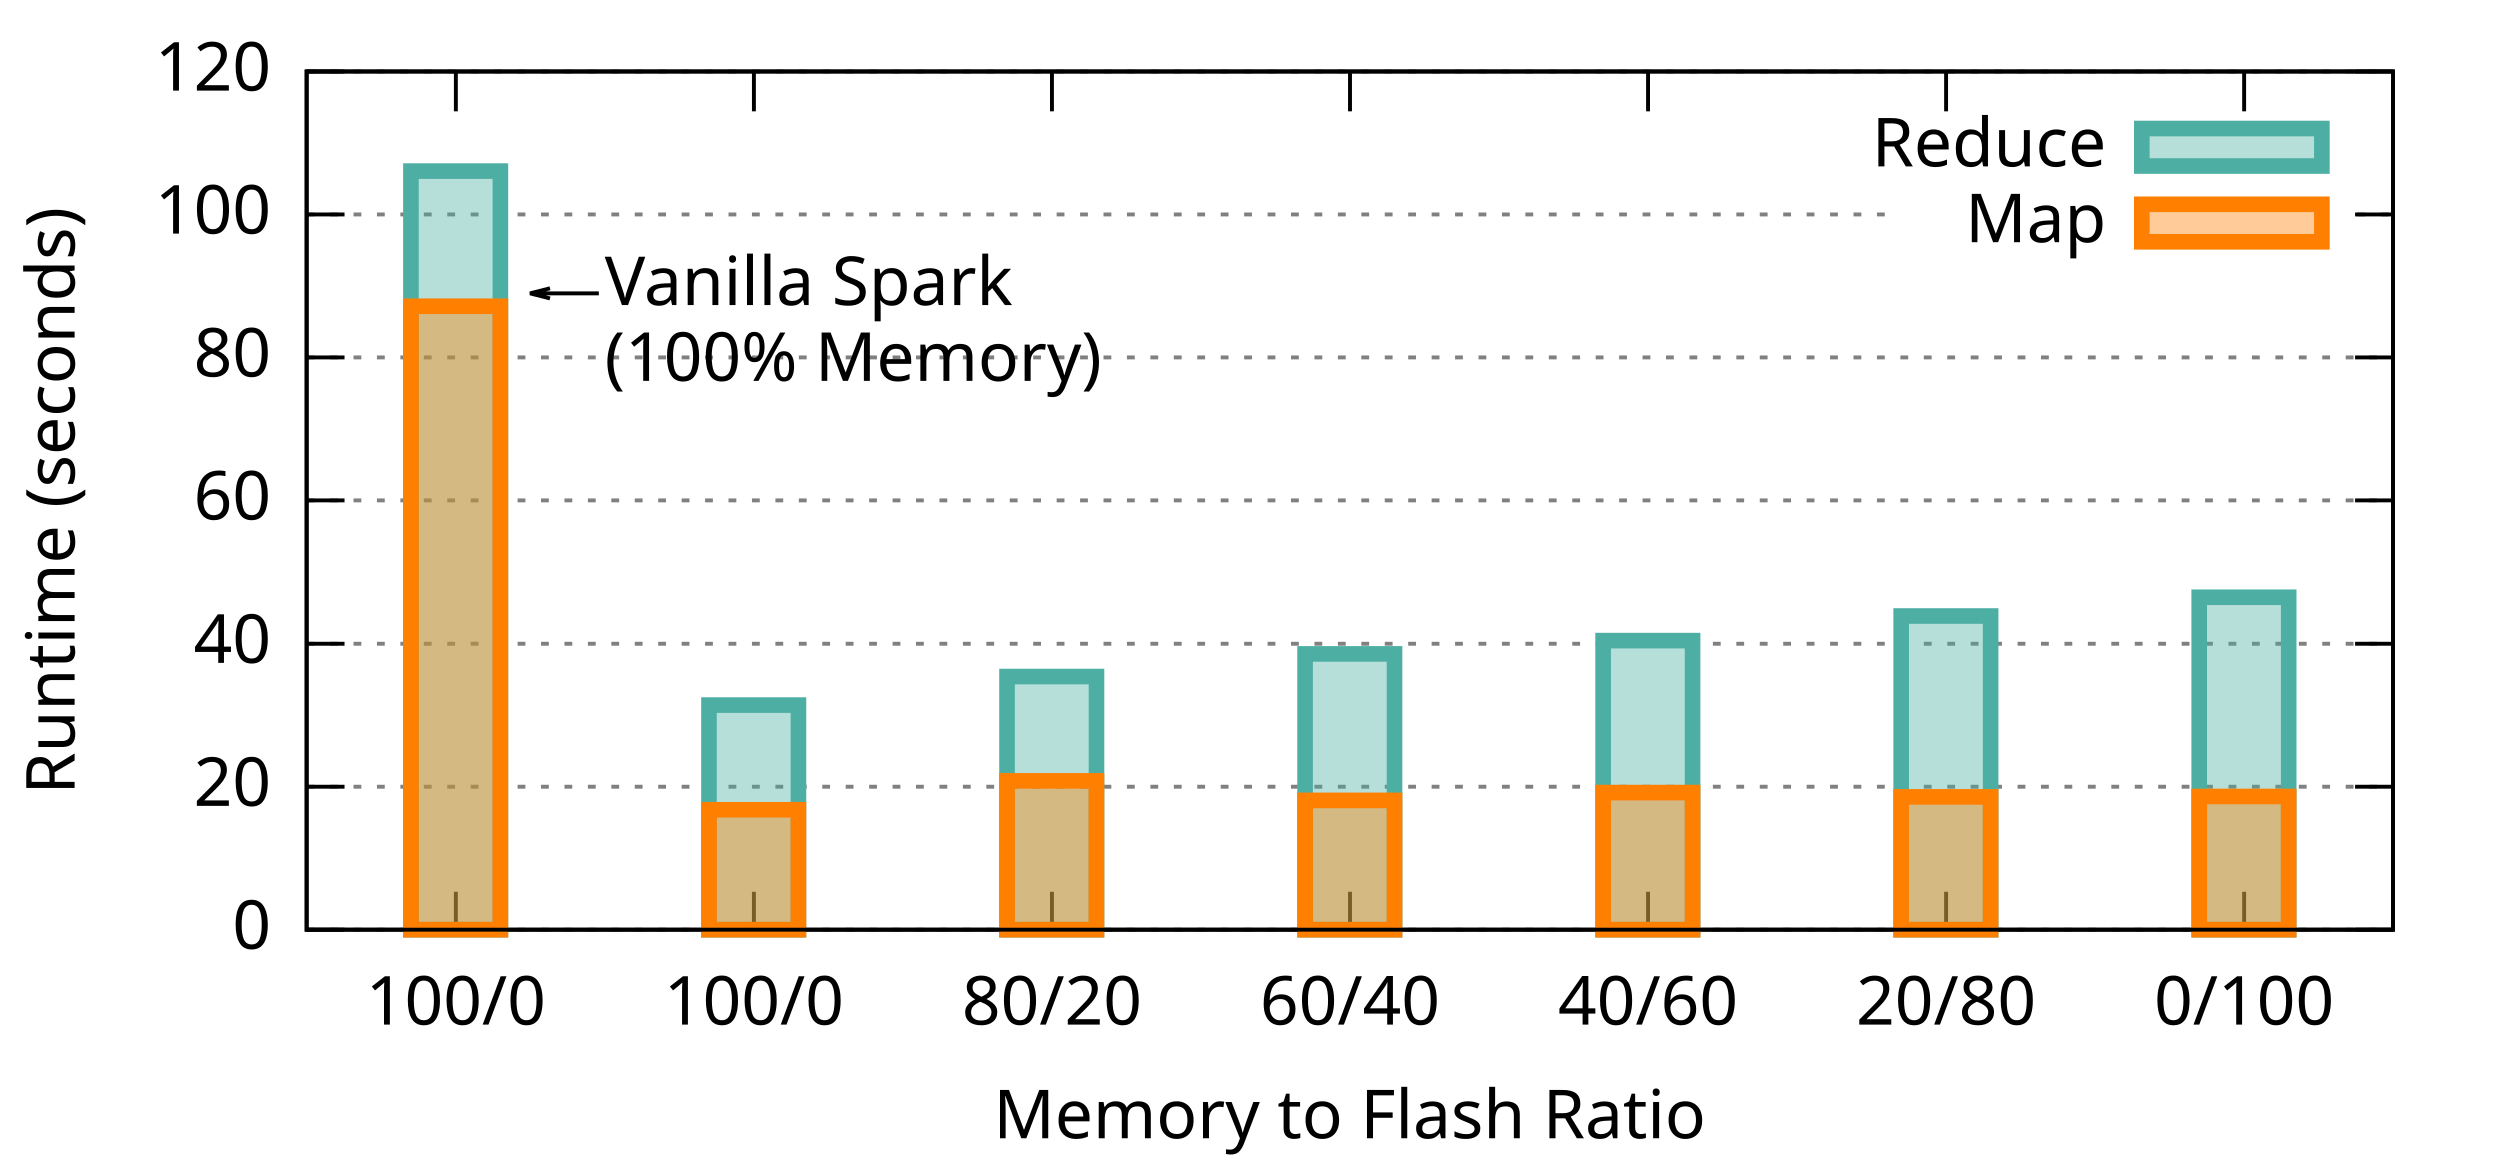
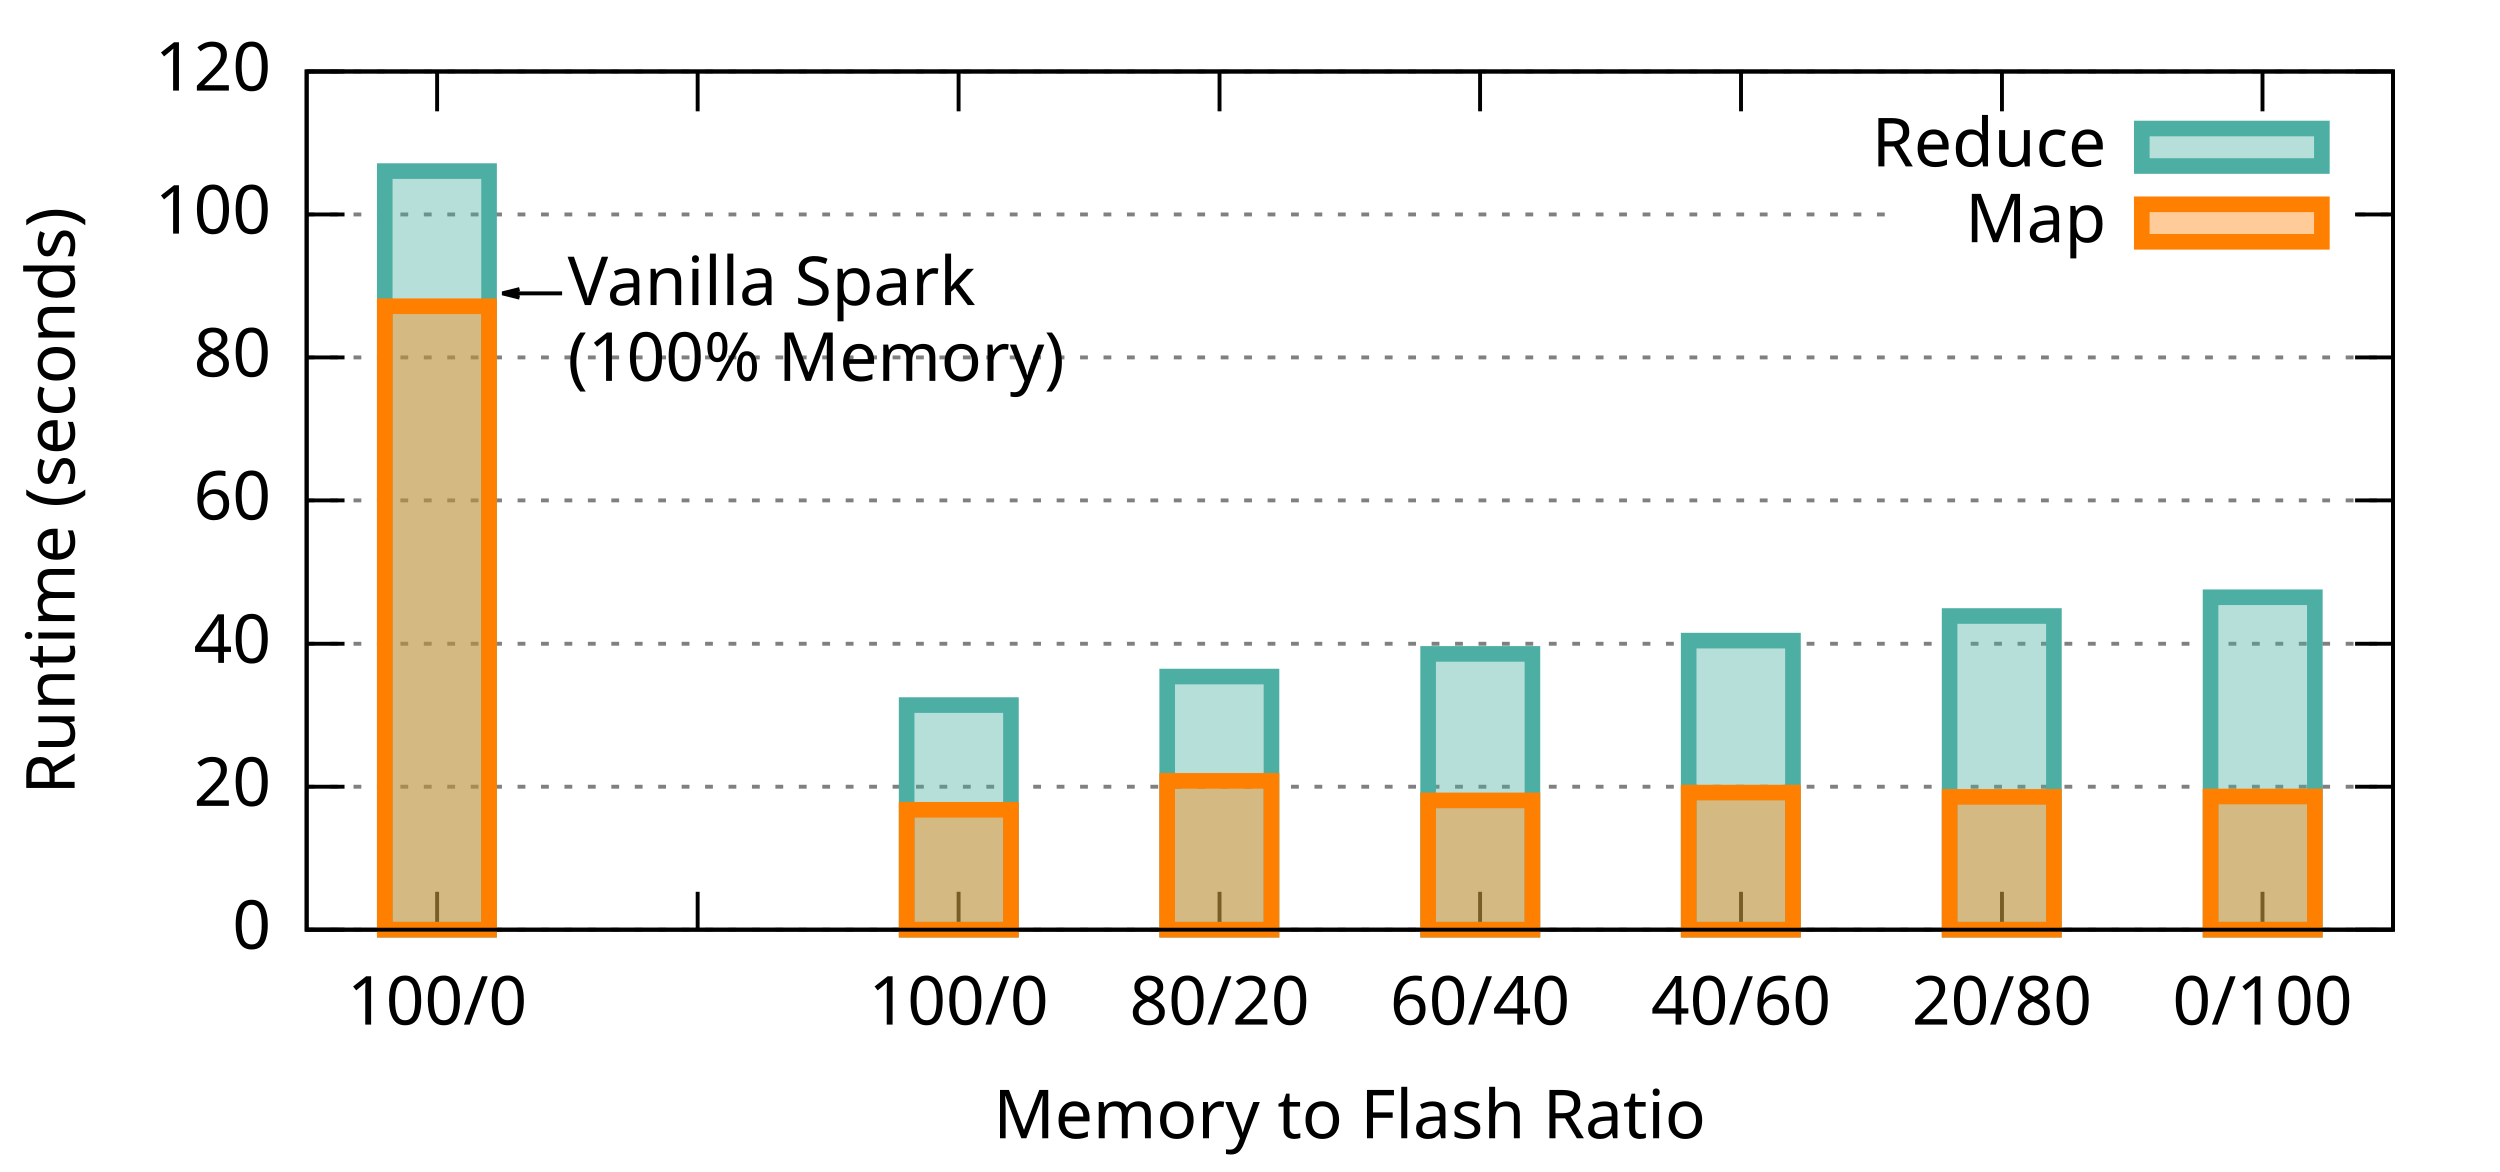
<svg xmlns="http://www.w3.org/2000/svg" xmlns:xlink="http://www.w3.org/1999/xlink" width="640" height="300" viewBox="0 0 640 300">
  <g id="gnuplot_canvas">
    <rect x="0" y="0" width="640" height="300" fill="none" />
    <defs>
      <circle id="gpDot" r="0.5" stroke-width="0.5" />
      <path id="gpPt0" stroke-width="0.206" stroke="currentColor" d="M-1,0 h2 M0,-1 v2" />
      <path id="gpPt1" stroke-width="0.206" stroke="currentColor" d="M-1,-1 L1,1 M1,-1 L-1,1" />
      <path id="gpPt2" stroke-width="0.206" stroke="currentColor" d="M-1,0 L1,0 M0,-1 L0,1 M-1,-1 L1,1 M-1,1 L1,-1" />
      <rect id="gpPt3" stroke-width="0.206" stroke="currentColor" x="-1" y="-1" width="2" height="2" />
      <rect id="gpPt4" stroke-width="0.206" stroke="currentColor" fill="currentColor" x="-1" y="-1" width="2" height="2" />
      <circle id="gpPt5" stroke-width="0.206" stroke="currentColor" cx="0" cy="0" r="1" />
      <use xlink:href="#gpPt5" id="gpPt6" fill="currentColor" stroke="none" />
      <path id="gpPt7" stroke-width="0.206" stroke="currentColor" d="M0,-1.33 L-1.33,0.67 L1.33,0.67 z" />
      <use xlink:href="#gpPt7" id="gpPt8" fill="currentColor" stroke="none" />
      <use xlink:href="#gpPt7" id="gpPt9" stroke="currentColor" transform="rotate(180)" />
      <use xlink:href="#gpPt9" id="gpPt10" fill="currentColor" stroke="none" />
      <use xlink:href="#gpPt3" id="gpPt11" stroke="currentColor" transform="rotate(45)" />
      <use xlink:href="#gpPt11" id="gpPt12" fill="currentColor" stroke="none" />
    </defs>
    <g style="fill:none; color:white; stroke:currentColor; stroke-width:1.00; stroke-linecap:butt; stroke-linejoin:miter">
</g>
    <g style="fill:none; color:black; stroke:currentColor; stroke-width:1.00; stroke-linecap:butt; stroke-linejoin:miter">
</g>
    <g style="fill:none; color:gray; stroke:currentColor; stroke-width:1.00; stroke-linecap:butt; stroke-linejoin:miter">
      <path stroke="gray" stroke-dasharray=" 2,4" class="gridline" d="M78.5,238.0 L612.6,238.0  h0.01" />
    </g>
    <g style="fill:none; color:black; stroke:currentColor; stroke-width:1.00; stroke-linecap:butt; stroke-linejoin:miter">
      <path stroke="black" d="M78.5,238.0 L88.2,238.0 M612.6,238.0 L602.9,238.0  h0.01" />
      <g transform="translate(69.4,242.9)" style="stroke:none; fill:black; font-family:Times-Roman; font-size:13.00pt; text-anchor:end">
        <text> 0</text>
      </g>
    </g>
    <g style="fill:none; color:gray; stroke:currentColor; stroke-width:1.00; stroke-linecap:butt; stroke-linejoin:miter">
      <path stroke="gray" stroke-dasharray=" 2,4" class="gridline" d="M78.5,201.4 L612.6,201.4  h0.01" />
    </g>
    <g style="fill:none; color:black; stroke:currentColor; stroke-width:1.00; stroke-linecap:butt; stroke-linejoin:miter">
      <path stroke="black" d="M78.5,201.4 L88.2,201.4 M612.6,201.4 L602.9,201.4  h0.01" />
      <g transform="translate(69.4,206.3)" style="stroke:none; fill:black; font-family:Times-Roman; font-size:13.00pt; text-anchor:end">
        <text> 20</text>
      </g>
    </g>
    <g style="fill:none; color:gray; stroke:currentColor; stroke-width:1.00; stroke-linecap:butt; stroke-linejoin:miter">
      <path stroke="gray" stroke-dasharray=" 2,4" class="gridline" d="M78.5,164.8 L612.6,164.8  h0.01" />
    </g>
    <g style="fill:none; color:black; stroke:currentColor; stroke-width:1.00; stroke-linecap:butt; stroke-linejoin:miter">
      <path stroke="black" d="M78.5,164.8 L88.2,164.8 M612.6,164.8 L602.9,164.8  h0.01" />
      <g transform="translate(69.4,169.7)" style="stroke:none; fill:black; font-family:Times-Roman; font-size:13.00pt; text-anchor:end">
        <text> 40</text>
      </g>
    </g>
    <g style="fill:none; color:gray; stroke:currentColor; stroke-width:1.00; stroke-linecap:butt; stroke-linejoin:miter">
      <path stroke="gray" stroke-dasharray=" 2,4" class="gridline" d="M78.5,128.1 L612.6,128.1  h0.01" />
    </g>
    <g style="fill:none; color:black; stroke:currentColor; stroke-width:1.00; stroke-linecap:butt; stroke-linejoin:miter">
      <path stroke="black" d="M78.5,128.1 L88.2,128.1 M612.6,128.1 L602.9,128.1  h0.01" />
      <g transform="translate(69.4,133.0)" style="stroke:none; fill:black; font-family:Times-Roman; font-size:13.00pt; text-anchor:end">
        <text> 60</text>
      </g>
    </g>
    <g style="fill:none; color:gray; stroke:currentColor; stroke-width:1.00; stroke-linecap:butt; stroke-linejoin:miter">
      <path stroke="gray" stroke-dasharray=" 2,4" class="gridline" d="M78.5,91.5 L612.6,91.5  h0.01" />
    </g>
    <g style="fill:none; color:black; stroke:currentColor; stroke-width:1.00; stroke-linecap:butt; stroke-linejoin:miter">
      <path stroke="black" d="M78.5,91.5 L88.2,91.5 M612.6,91.5 L602.9,91.5  h0.01" />
      <g transform="translate(69.4,96.4)" style="stroke:none; fill:black; font-family:Times-Roman; font-size:13.00pt; text-anchor:end">
        <text> 80</text>
      </g>
    </g>
    <g style="fill:none; color:gray; stroke:currentColor; stroke-width:1.00; stroke-linecap:butt; stroke-linejoin:miter">
      <path stroke="gray" stroke-dasharray=" 2,4" class="gridline" d="M78.5,54.9 L484.6,54.9 M603.5,54.9 L612.6,54.9  h0.01" />
    </g>
    <g style="fill:none; color:black; stroke:currentColor; stroke-width:1.00; stroke-linecap:butt; stroke-linejoin:miter">
      <path stroke="black" d="M78.5,54.9 L88.2,54.9 M612.6,54.9 L602.9,54.9  h0.01" />
      <g transform="translate(69.4,59.8)" style="stroke:none; fill:black; font-family:Times-Roman; font-size:13.00pt; text-anchor:end">
        <text> 100</text>
      </g>
    </g>
    <g style="fill:none; color:gray; stroke:currentColor; stroke-width:1.00; stroke-linecap:butt; stroke-linejoin:miter">
      <path stroke="gray" stroke-dasharray=" 2,4" class="gridline" d="M78.5,18.3 L612.6,18.3  h0.01" />
    </g>
    <g style="fill:none; color:black; stroke:currentColor; stroke-width:1.00; stroke-linecap:butt; stroke-linejoin:miter">
      <path stroke="black" d="M78.5,18.3 L88.2,18.3 M612.6,18.3 L602.9,18.3  h0.01" />
      <g transform="translate(69.4,23.2)" style="stroke:none; fill:black; font-family:Times-Roman; font-size:13.00pt; text-anchor:end">
        <text> 120</text>
      </g>
-       <path stroke="black" d="M116.7,238.0 L116.7,228.3 M116.7,18.3 L116.7,28.0  h0.01" />
-       <g transform="translate(116.7,262.3)" style="stroke:none; fill:black; font-family:Times-Roman; font-size:13.00pt; text-anchor:middle">
+       <path stroke="black" d="M111.9,238.0 L111.9,228.3 M111.9,18.3 L111.9,28.0  h0.01" />
+       <g transform="translate(111.9,262.3)" style="stroke:none; fill:black; font-family:Times-Roman; font-size:13.00pt; text-anchor:middle">
        <text>100/0</text>
      </g>
-       <path stroke="black" d="M193.0,238.0 L193.0,228.3 M193.0,18.3 L193.0,28.0  h0.01" />
-       <g transform="translate(193.0,262.3)" style="stroke:none; fill:black; font-family:Times-Roman; font-size:13.00pt; text-anchor:middle">
+       <path stroke="black" d="M178.6,238.0 L178.6,228.3 M178.6,18.3 L178.6,28.0  h0.01" />
+       <g transform="translate(178.6,262.3)" style="stroke:none; fill:black; font-family:Times-Roman; font-size:13.00pt; text-anchor:middle">
+         <text />
+       </g>
+       <path stroke="black" d="M245.4,238.0 L245.4,228.3 M245.4,18.3 L245.4,28.0  h0.01" />
+       <g transform="translate(245.4,262.3)" style="stroke:none; fill:black; font-family:Times-Roman; font-size:13.00pt; text-anchor:middle">
        <text>100/0</text>
      </g>
-       <path stroke="black" d="M269.3,238.0 L269.3,228.3 M269.3,18.3 L269.3,28.0  h0.01" />
-       <g transform="translate(269.3,262.3)" style="stroke:none; fill:black; font-family:Times-Roman; font-size:13.00pt; text-anchor:middle">
+       <path stroke="black" d="M312.2,238.0 L312.2,228.3 M312.2,18.3 L312.2,28.0  h0.01" />
+       <g transform="translate(312.2,262.3)" style="stroke:none; fill:black; font-family:Times-Roman; font-size:13.00pt; text-anchor:middle">
        <text>80/20</text>
      </g>
-       <path stroke="black" d="M345.6,238.0 L345.6,228.3 M345.6,18.3 L345.6,28.0  h0.01" />
-       <g transform="translate(345.6,262.3)" style="stroke:none; fill:black; font-family:Times-Roman; font-size:13.00pt; text-anchor:middle">
+       <path stroke="black" d="M378.9,238.0 L378.9,228.3 M378.9,18.3 L378.9,28.0  h0.01" />
+       <g transform="translate(378.9,262.3)" style="stroke:none; fill:black; font-family:Times-Roman; font-size:13.00pt; text-anchor:middle">
        <text>60/40</text>
      </g>
-       <path stroke="black" d="M421.9,238.0 L421.9,228.3 M421.9,18.3 L421.9,28.0  h0.01" />
-       <g transform="translate(421.9,262.3)" style="stroke:none; fill:black; font-family:Times-Roman; font-size:13.00pt; text-anchor:middle">
+       <path stroke="black" d="M445.7,238.0 L445.7,228.3 M445.7,18.3 L445.7,28.0  h0.01" />
+       <g transform="translate(445.7,262.3)" style="stroke:none; fill:black; font-family:Times-Roman; font-size:13.00pt; text-anchor:middle">
        <text>40/60</text>
      </g>
-       <path stroke="black" d="M498.2,238.0 L498.2,228.3 M498.2,18.3 L498.2,28.0  h0.01" />
-       <g transform="translate(498.2,262.3)" style="stroke:none; fill:black; font-family:Times-Roman; font-size:13.00pt; text-anchor:middle">
+       <path stroke="black" d="M512.5,238.0 L512.5,228.3 M512.5,18.3 L512.5,28.0  h0.01" />
+       <g transform="translate(512.5,262.3)" style="stroke:none; fill:black; font-family:Times-Roman; font-size:13.00pt; text-anchor:middle">
        <text>20/80</text>
      </g>
-       <path stroke="black" d="M574.5,238.0 L574.5,228.3 M574.5,18.3 L574.5,28.0  h0.01" />
-       <g transform="translate(574.5,262.3)" style="stroke:none; fill:black; font-family:Times-Roman; font-size:13.00pt; text-anchor:middle">
+       <path stroke="black" d="M579.2,238.0 L579.2,228.3 M579.2,18.3 L579.2,28.0  h0.01" />
+       <g transform="translate(579.2,262.3)" style="stroke:none; fill:black; font-family:Times-Roman; font-size:13.00pt; text-anchor:middle">
        <text>0/100</text>
      </g>
      <path stroke="black" d="M78.5,18.3 L78.5,238.0 L612.6,238.0 L612.6,18.3 L78.5,18.3 Z  h0.01" />
      <g transform="translate(19.1,128.2) rotate(270)" style="stroke:none; fill:black; font-family:Times-Roman; font-size:13.00pt; text-anchor:middle">
        <text>Runtime (seconds)</text>
      </g>
      <g transform="translate(345.5,291.4)" style="stroke:none; fill:black; font-family:Times-Roman; font-size:13.00pt; text-anchor:middle">
        <text>Memory to Flash Ratio</text>
      </g>
-       <g transform="translate(154.8,78.1)" style="stroke:none; fill:black; font-family:Times-Roman; font-size:13.00pt; text-anchor:start">
+       <g transform="translate(145.3,78.1)" style="stroke:none; fill:black; font-family:Times-Roman; font-size:13.00pt; text-anchor:start">
        <text>Vanilla Spark </text>
      </g>
-       <g transform="translate(154.8,97.5)" style="stroke:none; fill:black; font-family:Times-Roman; font-size:13.00pt; text-anchor:start">
+       <g transform="translate(145.3,97.5)" style="stroke:none; fill:black; font-family:Times-Roman; font-size:13.00pt; text-anchor:start">
        <text> (100% Memory)</text>
      </g>
-       <path stroke="black" d="M140.8,73.8 L135.7,75.1 L140.8,76.4 M153.3,75.1 L135.7,75.1  h0.01" />
+       <path stroke="black" d="M133.0,74.0 L128.6,75.1 L133.0,76.2 M143.9,75.1 L128.6,75.1  h0.01" />
    </g>
    <g id="gnuplot_plot_1">
      <g style="fill:none; color:white; stroke:black; stroke-width:4.00; stroke-linecap:butt; stroke-linejoin:miter">
</g>
      <g style="fill:none; color:red; stroke:currentColor; stroke-width:4.00; stroke-linecap:butt; stroke-linejoin:miter">
        <g transform="translate(539.2,42.6)" style="stroke:none; fill:black; font-family:Times-Roman; font-size:13.00pt; text-anchor:end">
          <text>Reduce</text>
        </g>
        <g style="stroke:none; shape-rendering:crispEdges">
          <polygon fill="rgb( 77, 175, 164)" fill-opacity="0.4" points="548.3,42.5 594.4,42.5 594.4,32.8 548.3,32.8 " />
        </g>
        <path stroke="rgb( 77, 175, 164)" d="M548.3,42.5 L594.4,42.5 L594.4,32.9 L548.3,32.9 L548.3,42.5 Z  h0.01" />
        <g style="stroke:none; shape-rendering:crispEdges">
-           <polygon fill="rgb( 77, 175, 164)" fill-opacity="0.4" points="105.2,238.0 128.2,238.0 128.2,43.7 105.2,43.7 " />
-         </g>
-         <path stroke="rgb( 77, 175, 164)" d="M105.2,238.0 L105.2,43.8 L128.1,43.8 L128.1,238.0 L105.2,238.0 Z  h0.01" />
-         <g style="stroke:none; shape-rendering:crispEdges">
-           <polygon fill="rgb( 77, 175, 164)" fill-opacity="0.4" points="181.5,238.0 204.5,238.0 204.5,180.4 181.5,180.4 " />
-         </g>
-         <path stroke="rgb( 77, 175, 164)" d="M181.5,238.0 L181.5,180.5 L204.4,180.5 L204.4,238.0 L181.5,238.0 Z  h0.01" />
-         <g style="stroke:none; shape-rendering:crispEdges">
-           <polygon fill="rgb( 77, 175, 164)" fill-opacity="0.4" points="257.8,238.0 280.8,238.0 280.8,173.1 257.8,173.1 " />
-         </g>
-         <path stroke="rgb( 77, 175, 164)" d="M257.8,238.0 L257.8,173.2 L280.7,173.2 L280.7,238.0 L257.8,238.0 Z  h0.01" />
-         <g style="stroke:none; shape-rendering:crispEdges">
-           <polygon fill="rgb( 77, 175, 164)" fill-opacity="0.4" points="334.1,238.0 357.1,238.0 357.1,167.3 334.1,167.3 " />
-         </g>
-         <path stroke="rgb( 77, 175, 164)" d="M334.1,238.0 L334.1,167.4 L357.0,167.4 L357.0,238.0 L334.1,238.0 Z  h0.01" />
-         <g style="stroke:none; shape-rendering:crispEdges">
-           <polygon fill="rgb( 77, 175, 164)" fill-opacity="0.4" points="410.4,238.0 433.4,238.0 433.4,163.9 410.4,163.9 " />
-         </g>
-         <path stroke="rgb( 77, 175, 164)" d="M410.4,238.0 L410.4,164.0 L433.3,164.0 L433.3,238.0 L410.4,238.0 Z  h0.01" />
-         <g style="stroke:none; shape-rendering:crispEdges">
-           <polygon fill="rgb( 77, 175, 164)" fill-opacity="0.4" points="486.7,238.0 509.7,238.0 509.7,157.6 486.7,157.6 " />
-         </g>
-         <path stroke="rgb( 77, 175, 164)" d="M486.7,238.0 L486.7,157.7 L509.6,157.7 L509.6,238.0 L486.7,238.0 Z  h0.01" />
-         <g style="stroke:none; shape-rendering:crispEdges">
-           <polygon fill="rgb( 77, 175, 164)" fill-opacity="0.4" points="563.0,238.0 586.0,238.0 586.0,152.8 563.0,152.8 " />
-         </g>
-         <path stroke="rgb( 77, 175, 164)" d="M563.0,238.0 L563.0,152.9 L585.9,152.9 L585.9,238.0 L563.0,238.0 Z  h0.01" />
+           <polygon fill="rgb( 77, 175, 164)" fill-opacity="0.4" points="98.5,238.0 125.3,238.0 125.3,43.7 98.5,43.7 " />
+         </g>
+         <path stroke="rgb( 77, 175, 164)" d="M98.5,238.0 L98.5,43.8 L125.2,43.8 L125.2,238.0 L98.5,238.0 Z  h0.01" />
+         <g style="stroke:none; shape-rendering:crispEdges">
+           <polygon fill="rgb( 77, 175, 164)" fill-opacity="0.4" points="232.1,238.0 258.9,238.0 258.9,180.4 232.1,180.4 " />
+         </g>
+         <path stroke="rgb( 77, 175, 164)" d="M232.1,238.0 L232.1,180.5 L258.8,180.5 L258.8,238.0 L232.1,238.0 Z  h0.01" />
+         <g style="stroke:none; shape-rendering:crispEdges">
+           <polygon fill="rgb( 77, 175, 164)" fill-opacity="0.4" points="298.8,238.0 325.6,238.0 325.6,173.1 298.8,173.1 " />
+         </g>
+         <path stroke="rgb( 77, 175, 164)" d="M298.8,238.0 L298.8,173.2 L325.5,173.2 L325.5,238.0 L298.8,238.0 Z  h0.01" />
+         <g style="stroke:none; shape-rendering:crispEdges">
+           <polygon fill="rgb( 77, 175, 164)" fill-opacity="0.4" points="365.6,238.0 392.4,238.0 392.4,167.3 365.6,167.3 " />
+         </g>
+         <path stroke="rgb( 77, 175, 164)" d="M365.6,238.0 L365.6,167.4 L392.3,167.4 L392.3,238.0 L365.6,238.0 Z  h0.01" />
+         <g style="stroke:none; shape-rendering:crispEdges">
+           <polygon fill="rgb( 77, 175, 164)" fill-opacity="0.4" points="432.3,238.0 459.1,238.0 459.1,163.9 432.3,163.9 " />
+         </g>
+         <path stroke="rgb( 77, 175, 164)" d="M432.3,238.0 L432.3,164.0 L459.0,164.0 L459.0,238.0 L432.3,238.0 Z  h0.01" />
+         <g style="stroke:none; shape-rendering:crispEdges">
+           <polygon fill="rgb( 77, 175, 164)" fill-opacity="0.4" points="499.1,238.0 525.9,238.0 525.9,157.6 499.1,157.6 " />
+         </g>
+         <path stroke="rgb( 77, 175, 164)" d="M499.1,238.0 L499.1,157.7 L525.8,157.7 L525.8,238.0 L499.1,238.0 Z  h0.01" />
+         <g style="stroke:none; shape-rendering:crispEdges">
+           <polygon fill="rgb( 77, 175, 164)" fill-opacity="0.4" points="565.9,238.0 592.7,238.0 592.7,152.8 565.9,152.8 " />
+         </g>
+         <path stroke="rgb( 77, 175, 164)" d="M565.9,238.0 L565.9,152.9 L592.6,152.9 L592.6,238.0 L565.9,238.0 Z  h0.01" />
      </g>
    </g>
    <g id="gnuplot_plot_2">
      <g style="fill:none; color:green; stroke:currentColor; stroke-width:4.00; stroke-linecap:butt; stroke-linejoin:miter">
        <g transform="translate(539.2,62.0)" style="stroke:none; fill:black; font-family:Times-Roman; font-size:13.00pt; text-anchor:end">
          <text>Map</text>
        </g>
        <g style="stroke:none; shape-rendering:crispEdges">
          <polygon fill="rgb(255, 127,   0)" fill-opacity="0.4" points="548.3,61.9 594.4,61.9 594.4,52.2 548.3,52.2 " />
        </g>
        <path stroke="rgb(255, 127,   0)" d="M548.3,61.9 L594.4,61.9 L594.4,52.3 L548.3,52.3 L548.3,61.9 Z  h0.01" />
        <g style="stroke:none; shape-rendering:crispEdges">
-           <polygon fill="rgb(255, 127,   0)" fill-opacity="0.4" points="105.2,238.0 128.2,238.0 128.2,78.3 105.2,78.3 " />
-         </g>
-         <path stroke="rgb(255, 127,   0)" d="M105.2,238.0 L105.2,78.4 L128.1,78.4 L128.1,238.0 L105.2,238.0 Z  h0.01" />
-         <g style="stroke:none; shape-rendering:crispEdges">
-           <polygon fill="rgb(255, 127,   0)" fill-opacity="0.4" points="181.5,238.0 204.5,238.0 204.5,207.2 181.5,207.2 " />
-         </g>
-         <path stroke="rgb(255, 127,   0)" d="M181.5,238.0 L181.5,207.3 L204.4,207.3 L204.4,238.0 L181.5,238.0 Z  h0.01" />
-         <g style="stroke:none; shape-rendering:crispEdges">
-           <polygon fill="rgb(255, 127,   0)" fill-opacity="0.4" points="257.8,238.0 280.8,238.0 280.8,199.8 257.8,199.8 " />
-         </g>
-         <path stroke="rgb(255, 127,   0)" d="M257.8,238.0 L257.8,199.9 L280.7,199.9 L280.7,238.0 L257.8,238.0 Z  h0.01" />
-         <g style="stroke:none; shape-rendering:crispEdges">
-           <polygon fill="rgb(255, 127,   0)" fill-opacity="0.4" points="334.1,238.0 357.1,238.0 357.1,204.8 334.1,204.8 " />
-         </g>
-         <path stroke="rgb(255, 127,   0)" d="M334.1,238.0 L334.1,204.9 L357.0,204.9 L357.0,238.0 L334.1,238.0 Z  h0.01" />
-         <g style="stroke:none; shape-rendering:crispEdges">
-           <polygon fill="rgb(255, 127,   0)" fill-opacity="0.4" points="410.4,238.0 433.4,238.0 433.4,202.8 410.4,202.8 " />
-         </g>
-         <path stroke="rgb(255, 127,   0)" d="M410.4,238.0 L410.4,202.9 L433.3,202.9 L433.3,238.0 L410.4,238.0 Z  h0.01" />
-         <g style="stroke:none; shape-rendering:crispEdges">
-           <polygon fill="rgb(255, 127,   0)" fill-opacity="0.4" points="486.7,238.0 509.7,238.0 509.7,203.9 486.7,203.9 " />
-         </g>
-         <path stroke="rgb(255, 127,   0)" d="M486.7,238.0 L486.7,204.0 L509.6,204.0 L509.6,238.0 L486.7,238.0 Z  h0.01" />
-         <g style="stroke:none; shape-rendering:crispEdges">
-           <polygon fill="rgb(255, 127,   0)" fill-opacity="0.4" points="563.0,238.0 586.0,238.0 586.0,203.8 563.0,203.8 " />
-         </g>
-         <path stroke="rgb(255, 127,   0)" d="M563.0,238.0 L563.0,203.9 L585.9,203.9 L585.9,238.0 L563.0,238.0 Z  h0.01" />
+           <polygon fill="rgb(255, 127,   0)" fill-opacity="0.4" points="98.5,238.0 125.3,238.0 125.3,78.3 98.5,78.3 " />
+         </g>
+         <path stroke="rgb(255, 127,   0)" d="M98.5,238.0 L98.5,78.4 L125.2,78.4 L125.2,238.0 L98.5,238.0 Z  h0.01" />
+         <g style="stroke:none; shape-rendering:crispEdges">
+           <polygon fill="rgb(255, 127,   0)" fill-opacity="0.4" points="232.1,238.0 258.9,238.0 258.9,207.2 232.1,207.2 " />
+         </g>
+         <path stroke="rgb(255, 127,   0)" d="M232.1,238.0 L232.1,207.3 L258.8,207.3 L258.8,238.0 L232.1,238.0 Z  h0.01" />
+         <g style="stroke:none; shape-rendering:crispEdges">
+           <polygon fill="rgb(255, 127,   0)" fill-opacity="0.4" points="298.8,238.0 325.6,238.0 325.6,199.8 298.8,199.8 " />
+         </g>
+         <path stroke="rgb(255, 127,   0)" d="M298.8,238.0 L298.8,199.9 L325.5,199.9 L325.5,238.0 L298.8,238.0 Z  h0.01" />
+         <g style="stroke:none; shape-rendering:crispEdges">
+           <polygon fill="rgb(255, 127,   0)" fill-opacity="0.4" points="365.6,238.0 392.4,238.0 392.4,204.8 365.6,204.8 " />
+         </g>
+         <path stroke="rgb(255, 127,   0)" d="M365.6,238.0 L365.6,204.9 L392.3,204.9 L392.3,238.0 L365.6,238.0 Z  h0.01" />
+         <g style="stroke:none; shape-rendering:crispEdges">
+           <polygon fill="rgb(255, 127,   0)" fill-opacity="0.4" points="432.3,238.0 459.1,238.0 459.1,202.8 432.3,202.8 " />
+         </g>
+         <path stroke="rgb(255, 127,   0)" d="M432.3,238.0 L432.3,202.9 L459.0,202.9 L459.0,238.0 L432.3,238.0 Z  h0.01" />
+         <g style="stroke:none; shape-rendering:crispEdges">
+           <polygon fill="rgb(255, 127,   0)" fill-opacity="0.4" points="499.1,238.0 525.9,238.0 525.9,203.9 499.1,203.9 " />
+         </g>
+         <path stroke="rgb(255, 127,   0)" d="M499.1,238.0 L499.1,204.0 L525.8,204.0 L525.8,238.0 L499.1,238.0 Z  h0.01" />
+         <g style="stroke:none; shape-rendering:crispEdges">
+           <polygon fill="rgb(255, 127,   0)" fill-opacity="0.4" points="565.9,238.0 592.7,238.0 592.7,203.8 565.9,203.8 " />
+         </g>
+         <path stroke="rgb(255, 127,   0)" d="M565.9,238.0 L565.9,203.9 L592.6,203.9 L592.6,238.0 L565.9,238.0 Z  h0.01" />
      </g>
    </g>
    <g style="fill:none; color:white; stroke:rgb(255, 127,   0); stroke-width:1.00; stroke-linecap:butt; stroke-linejoin:miter">
</g>
    <g style="fill:none; color:black; stroke:currentColor; stroke-width:1.00; stroke-linecap:butt; stroke-linejoin:miter">
      <path stroke="black" d="M78.5,18.3 L78.5,238.0 L612.6,238.0 L612.6,18.3 L78.5,18.3 Z  h0.01" />
    </g>
  </g>
</svg>
